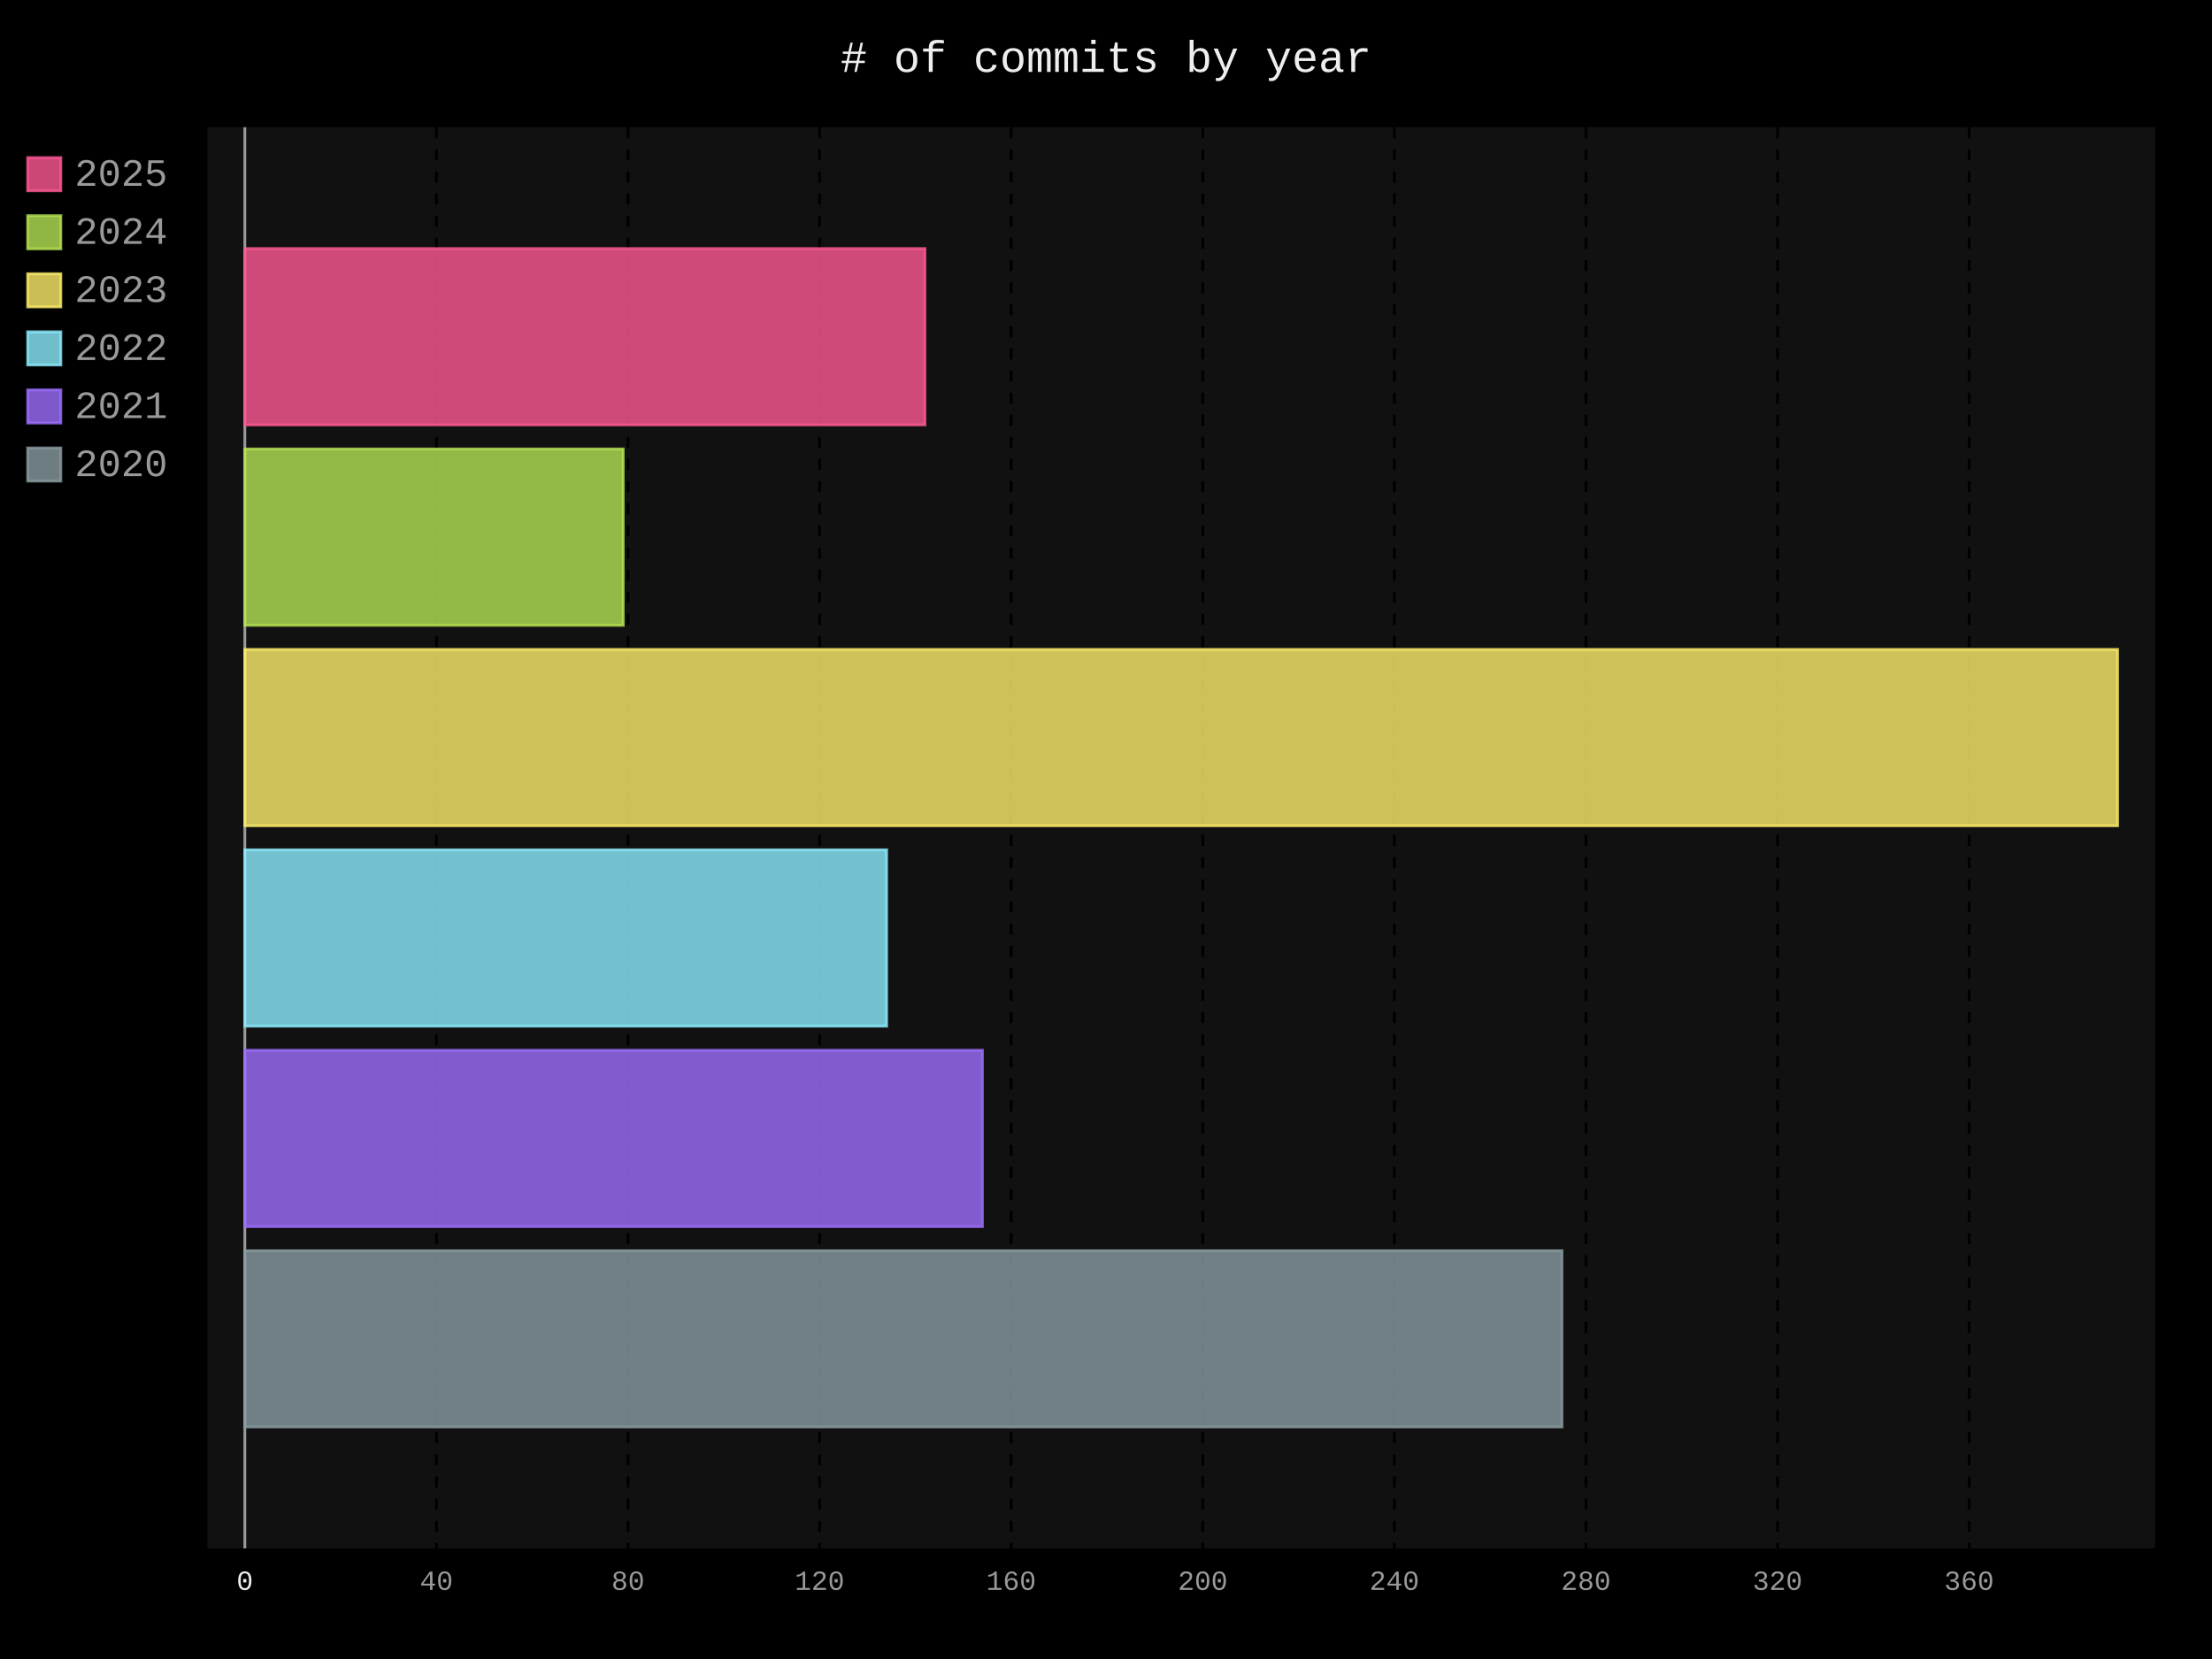
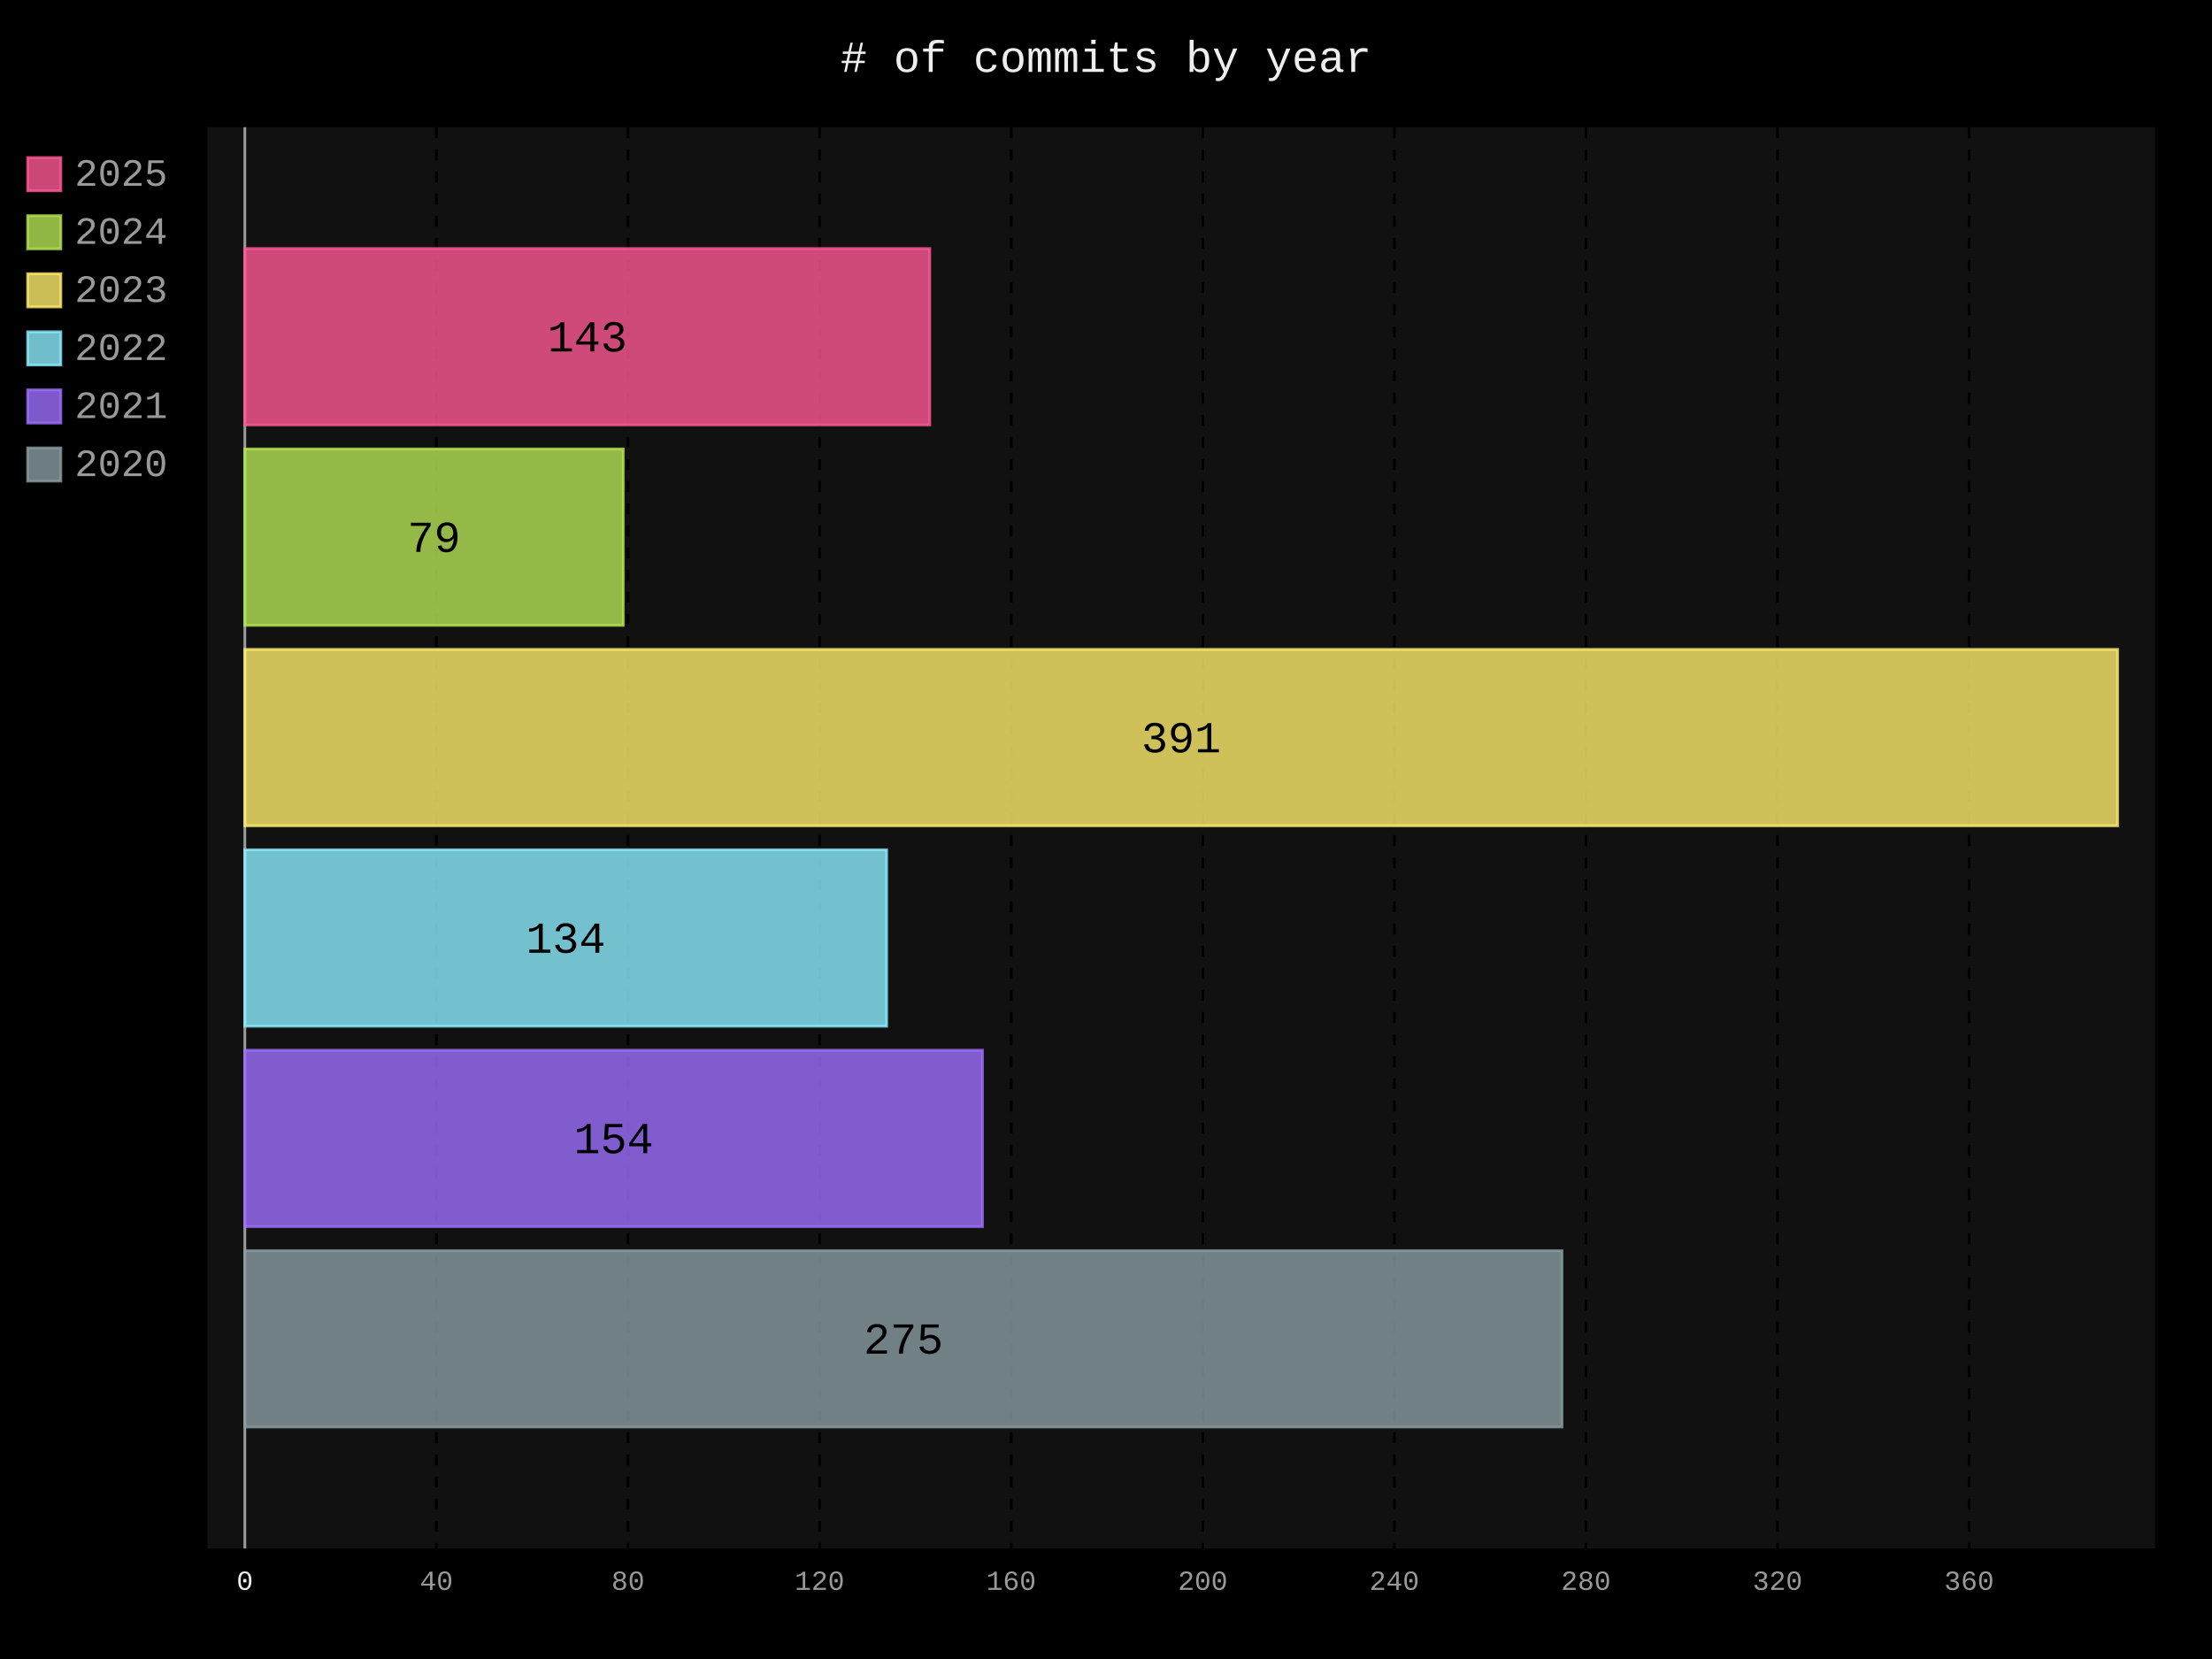
- <svg xmlns="http://www.w3.org/2000/svg" id="chart-bbe70d70-ad51-4b28-b0ac-395d7d1c06f8" class="pygal-chart" viewBox="0 0 800 600">
+ <svg xmlns="http://www.w3.org/2000/svg" id="chart-c5411a98-69ac-45c9-b903-d4733e12b14b" class="pygal-chart" viewBox="0 0 800 600">
  <defs>
-     <style type="text/css">#chart-bbe70d70-ad51-4b28-b0ac-395d7d1c06f8{-webkit-user-select:none;-webkit-font-smoothing:antialiased;font-family:Consolas,"Liberation Mono",Menlo,Courier,monospace}#chart-bbe70d70-ad51-4b28-b0ac-395d7d1c06f8 .title{font-family:Consolas,"Liberation Mono",Menlo,Courier,monospace;font-size:16px}#chart-bbe70d70-ad51-4b28-b0ac-395d7d1c06f8 .legends .legend text{font-family:Consolas,"Liberation Mono",Menlo,Courier,monospace;font-size:14px}#chart-bbe70d70-ad51-4b28-b0ac-395d7d1c06f8 .axis text{font-family:Consolas,"Liberation Mono",Menlo,Courier,monospace;font-size:10px}#chart-bbe70d70-ad51-4b28-b0ac-395d7d1c06f8 .axis text.major{font-family:Consolas,"Liberation Mono",Menlo,Courier,monospace;font-size:10px}#chart-bbe70d70-ad51-4b28-b0ac-395d7d1c06f8 .text-overlay text.value{font-family:Consolas,"Liberation Mono",Menlo,Courier,monospace;font-size:16px}#chart-bbe70d70-ad51-4b28-b0ac-395d7d1c06f8 .text-overlay text.label{font-family:Consolas,"Liberation Mono",Menlo,Courier,monospace;font-size:10px}#chart-bbe70d70-ad51-4b28-b0ac-395d7d1c06f8 .tooltip{font-family:Consolas,"Liberation Mono",Menlo,Courier,monospace;font-size:14px}#chart-bbe70d70-ad51-4b28-b0ac-395d7d1c06f8 text.no_data{font-family:Consolas,"Liberation Mono",Menlo,Courier,monospace;font-size:64px}
- #chart-bbe70d70-ad51-4b28-b0ac-395d7d1c06f8{background-color:black}#chart-bbe70d70-ad51-4b28-b0ac-395d7d1c06f8 path,#chart-bbe70d70-ad51-4b28-b0ac-395d7d1c06f8 line,#chart-bbe70d70-ad51-4b28-b0ac-395d7d1c06f8 rect,#chart-bbe70d70-ad51-4b28-b0ac-395d7d1c06f8 circle{-webkit-transition:250ms;-moz-transition:250ms;transition:250ms}#chart-bbe70d70-ad51-4b28-b0ac-395d7d1c06f8 .graph &gt; .background{fill:black}#chart-bbe70d70-ad51-4b28-b0ac-395d7d1c06f8 .plot &gt; .background{fill:#111}#chart-bbe70d70-ad51-4b28-b0ac-395d7d1c06f8 .graph{fill:#999}#chart-bbe70d70-ad51-4b28-b0ac-395d7d1c06f8 text.no_data{fill:#eee}#chart-bbe70d70-ad51-4b28-b0ac-395d7d1c06f8 .title{fill:#eee}#chart-bbe70d70-ad51-4b28-b0ac-395d7d1c06f8 .legends .legend text{fill:#999}#chart-bbe70d70-ad51-4b28-b0ac-395d7d1c06f8 .legends .legend:hover text{fill:#eee}#chart-bbe70d70-ad51-4b28-b0ac-395d7d1c06f8 .axis .line{stroke:#eee}#chart-bbe70d70-ad51-4b28-b0ac-395d7d1c06f8 .axis .guide.line{stroke:#555}#chart-bbe70d70-ad51-4b28-b0ac-395d7d1c06f8 .axis .major.line{stroke:#999}#chart-bbe70d70-ad51-4b28-b0ac-395d7d1c06f8 .axis text.major{fill:#eee}#chart-bbe70d70-ad51-4b28-b0ac-395d7d1c06f8 .axis.y .guides:hover .guide.line,#chart-bbe70d70-ad51-4b28-b0ac-395d7d1c06f8 .line-graph .axis.x .guides:hover .guide.line,#chart-bbe70d70-ad51-4b28-b0ac-395d7d1c06f8 .stackedline-graph .axis.x .guides:hover .guide.line,#chart-bbe70d70-ad51-4b28-b0ac-395d7d1c06f8 .xy-graph .axis.x .guides:hover .guide.line{stroke:#eee}#chart-bbe70d70-ad51-4b28-b0ac-395d7d1c06f8 .axis .guides:hover text{fill:#eee}#chart-bbe70d70-ad51-4b28-b0ac-395d7d1c06f8 .reactive{fill-opacity:.8;stroke-opacity:.8;stroke-width:1}#chart-bbe70d70-ad51-4b28-b0ac-395d7d1c06f8 .ci{stroke:#999}#chart-bbe70d70-ad51-4b28-b0ac-395d7d1c06f8 .reactive.active,#chart-bbe70d70-ad51-4b28-b0ac-395d7d1c06f8 .active .reactive{fill-opacity:.4;stroke-opacity:.9;stroke-width:4}#chart-bbe70d70-ad51-4b28-b0ac-395d7d1c06f8 .ci .reactive.active{stroke-width:1.5}#chart-bbe70d70-ad51-4b28-b0ac-395d7d1c06f8 .series text{fill:#eee}#chart-bbe70d70-ad51-4b28-b0ac-395d7d1c06f8 .tooltip rect{fill:#111;stroke:#eee;-webkit-transition:opacity 250ms;-moz-transition:opacity 250ms;transition:opacity 250ms}#chart-bbe70d70-ad51-4b28-b0ac-395d7d1c06f8 .tooltip .label{fill:#999}#chart-bbe70d70-ad51-4b28-b0ac-395d7d1c06f8 .tooltip .label{fill:#999}#chart-bbe70d70-ad51-4b28-b0ac-395d7d1c06f8 .tooltip .legend{font-size:.8em;fill:#555}#chart-bbe70d70-ad51-4b28-b0ac-395d7d1c06f8 .tooltip .x_label{font-size:.6em;fill:#eee}#chart-bbe70d70-ad51-4b28-b0ac-395d7d1c06f8 .tooltip .xlink{font-size:.5em;text-decoration:underline}#chart-bbe70d70-ad51-4b28-b0ac-395d7d1c06f8 .tooltip .value{font-size:1.5em}#chart-bbe70d70-ad51-4b28-b0ac-395d7d1c06f8 .bound{font-size:.5em}#chart-bbe70d70-ad51-4b28-b0ac-395d7d1c06f8 .max-value{font-size:.75em;fill:#555}#chart-bbe70d70-ad51-4b28-b0ac-395d7d1c06f8 .map-element{fill:#111;stroke:#555 !important}#chart-bbe70d70-ad51-4b28-b0ac-395d7d1c06f8 .map-element .reactive{fill-opacity:inherit;stroke-opacity:inherit}#chart-bbe70d70-ad51-4b28-b0ac-395d7d1c06f8 .color-0,#chart-bbe70d70-ad51-4b28-b0ac-395d7d1c06f8 .color-0 a:visited{stroke:#ff5995;fill:#ff5995}#chart-bbe70d70-ad51-4b28-b0ac-395d7d1c06f8 .color-1,#chart-bbe70d70-ad51-4b28-b0ac-395d7d1c06f8 .color-1 a:visited{stroke:#b6e354;fill:#b6e354}#chart-bbe70d70-ad51-4b28-b0ac-395d7d1c06f8 .color-2,#chart-bbe70d70-ad51-4b28-b0ac-395d7d1c06f8 .color-2 a:visited{stroke:#feed6c;fill:#feed6c}#chart-bbe70d70-ad51-4b28-b0ac-395d7d1c06f8 .color-3,#chart-bbe70d70-ad51-4b28-b0ac-395d7d1c06f8 .color-3 a:visited{stroke:#8cedff;fill:#8cedff}#chart-bbe70d70-ad51-4b28-b0ac-395d7d1c06f8 .color-4,#chart-bbe70d70-ad51-4b28-b0ac-395d7d1c06f8 .color-4 a:visited{stroke:#9e6ffe;fill:#9e6ffe}#chart-bbe70d70-ad51-4b28-b0ac-395d7d1c06f8 .color-5,#chart-bbe70d70-ad51-4b28-b0ac-395d7d1c06f8 .color-5 a:visited{stroke:#899ca1;fill:#899ca1}#chart-bbe70d70-ad51-4b28-b0ac-395d7d1c06f8 .text-overlay .color-0 text{fill:black}#chart-bbe70d70-ad51-4b28-b0ac-395d7d1c06f8 .text-overlay .color-1 text{fill:black}#chart-bbe70d70-ad51-4b28-b0ac-395d7d1c06f8 .text-overlay .color-2 text{fill:black}#chart-bbe70d70-ad51-4b28-b0ac-395d7d1c06f8 .text-overlay .color-3 text{fill:black}#chart-bbe70d70-ad51-4b28-b0ac-395d7d1c06f8 .text-overlay .color-4 text{fill:black}#chart-bbe70d70-ad51-4b28-b0ac-395d7d1c06f8 .text-overlay .color-5 text{fill:black}
- #chart-bbe70d70-ad51-4b28-b0ac-395d7d1c06f8 text.no_data{text-anchor:middle}#chart-bbe70d70-ad51-4b28-b0ac-395d7d1c06f8 .guide.line{fill:none}#chart-bbe70d70-ad51-4b28-b0ac-395d7d1c06f8 .centered{text-anchor:middle}#chart-bbe70d70-ad51-4b28-b0ac-395d7d1c06f8 .title{text-anchor:middle}#chart-bbe70d70-ad51-4b28-b0ac-395d7d1c06f8 .legends .legend text{fill-opacity:1}#chart-bbe70d70-ad51-4b28-b0ac-395d7d1c06f8 .axis.x text{text-anchor:middle}#chart-bbe70d70-ad51-4b28-b0ac-395d7d1c06f8 .axis.x:not(.web) text[transform]{text-anchor:start}#chart-bbe70d70-ad51-4b28-b0ac-395d7d1c06f8 .axis.x:not(.web) text[transform].backwards{text-anchor:end}#chart-bbe70d70-ad51-4b28-b0ac-395d7d1c06f8 .axis.y text{text-anchor:end}#chart-bbe70d70-ad51-4b28-b0ac-395d7d1c06f8 .axis.y text[transform].backwards{text-anchor:start}#chart-bbe70d70-ad51-4b28-b0ac-395d7d1c06f8 .axis.y2 text{text-anchor:start}#chart-bbe70d70-ad51-4b28-b0ac-395d7d1c06f8 .axis.y2 text[transform].backwards{text-anchor:end}#chart-bbe70d70-ad51-4b28-b0ac-395d7d1c06f8 .axis .guide.line{stroke-dasharray:4,4;stroke:black}#chart-bbe70d70-ad51-4b28-b0ac-395d7d1c06f8 .axis .major.guide.line{stroke-dasharray:6,6;stroke:black}#chart-bbe70d70-ad51-4b28-b0ac-395d7d1c06f8 .horizontal .axis.y .guide.line,#chart-bbe70d70-ad51-4b28-b0ac-395d7d1c06f8 .horizontal .axis.y2 .guide.line,#chart-bbe70d70-ad51-4b28-b0ac-395d7d1c06f8 .vertical .axis.x .guide.line{opacity:0}#chart-bbe70d70-ad51-4b28-b0ac-395d7d1c06f8 .horizontal .axis.always_show .guide.line,#chart-bbe70d70-ad51-4b28-b0ac-395d7d1c06f8 .vertical .axis.always_show .guide.line{opacity:1 !important}#chart-bbe70d70-ad51-4b28-b0ac-395d7d1c06f8 .axis.y .guides:hover .guide.line,#chart-bbe70d70-ad51-4b28-b0ac-395d7d1c06f8 .axis.y2 .guides:hover .guide.line,#chart-bbe70d70-ad51-4b28-b0ac-395d7d1c06f8 .axis.x .guides:hover .guide.line{opacity:1}#chart-bbe70d70-ad51-4b28-b0ac-395d7d1c06f8 .axis .guides:hover text{opacity:1}#chart-bbe70d70-ad51-4b28-b0ac-395d7d1c06f8 .nofill{fill:none}#chart-bbe70d70-ad51-4b28-b0ac-395d7d1c06f8 .subtle-fill{fill-opacity:.2}#chart-bbe70d70-ad51-4b28-b0ac-395d7d1c06f8 .dot{stroke-width:1px;fill-opacity:1;stroke-opacity:1}#chart-bbe70d70-ad51-4b28-b0ac-395d7d1c06f8 .dot.active{stroke-width:5px}#chart-bbe70d70-ad51-4b28-b0ac-395d7d1c06f8 .dot.negative{fill:transparent}#chart-bbe70d70-ad51-4b28-b0ac-395d7d1c06f8 text,#chart-bbe70d70-ad51-4b28-b0ac-395d7d1c06f8 tspan{stroke:none !important}#chart-bbe70d70-ad51-4b28-b0ac-395d7d1c06f8 .series text.active{opacity:1}#chart-bbe70d70-ad51-4b28-b0ac-395d7d1c06f8 .tooltip rect{fill-opacity:.95;stroke-width:.5}#chart-bbe70d70-ad51-4b28-b0ac-395d7d1c06f8 .tooltip text{fill-opacity:1}#chart-bbe70d70-ad51-4b28-b0ac-395d7d1c06f8 .showable{visibility:hidden}#chart-bbe70d70-ad51-4b28-b0ac-395d7d1c06f8 .showable.shown{visibility:visible}#chart-bbe70d70-ad51-4b28-b0ac-395d7d1c06f8 .gauge-background{fill:rgba(229,229,229,1);stroke:none}#chart-bbe70d70-ad51-4b28-b0ac-395d7d1c06f8 .bg-lines{stroke:black;stroke-width:2px}</style>
+     <style type="text/css">#chart-c5411a98-69ac-45c9-b903-d4733e12b14b{-webkit-user-select:none;-webkit-font-smoothing:antialiased;font-family:Consolas,"Liberation Mono",Menlo,Courier,monospace}#chart-c5411a98-69ac-45c9-b903-d4733e12b14b .title{font-family:Consolas,"Liberation Mono",Menlo,Courier,monospace;font-size:16px}#chart-c5411a98-69ac-45c9-b903-d4733e12b14b .legends .legend text{font-family:Consolas,"Liberation Mono",Menlo,Courier,monospace;font-size:14px}#chart-c5411a98-69ac-45c9-b903-d4733e12b14b .axis text{font-family:Consolas,"Liberation Mono",Menlo,Courier,monospace;font-size:10px}#chart-c5411a98-69ac-45c9-b903-d4733e12b14b .axis text.major{font-family:Consolas,"Liberation Mono",Menlo,Courier,monospace;font-size:10px}#chart-c5411a98-69ac-45c9-b903-d4733e12b14b .text-overlay text.value{font-family:Consolas,"Liberation Mono",Menlo,Courier,monospace;font-size:16px}#chart-c5411a98-69ac-45c9-b903-d4733e12b14b .text-overlay text.label{font-family:Consolas,"Liberation Mono",Menlo,Courier,monospace;font-size:10px}#chart-c5411a98-69ac-45c9-b903-d4733e12b14b .tooltip{font-family:Consolas,"Liberation Mono",Menlo,Courier,monospace;font-size:14px}#chart-c5411a98-69ac-45c9-b903-d4733e12b14b text.no_data{font-family:Consolas,"Liberation Mono",Menlo,Courier,monospace;font-size:64px}
+ #chart-c5411a98-69ac-45c9-b903-d4733e12b14b{background-color:black}#chart-c5411a98-69ac-45c9-b903-d4733e12b14b path,#chart-c5411a98-69ac-45c9-b903-d4733e12b14b line,#chart-c5411a98-69ac-45c9-b903-d4733e12b14b rect,#chart-c5411a98-69ac-45c9-b903-d4733e12b14b circle{-webkit-transition:250ms;-moz-transition:250ms;transition:250ms}#chart-c5411a98-69ac-45c9-b903-d4733e12b14b .graph &gt; .background{fill:black}#chart-c5411a98-69ac-45c9-b903-d4733e12b14b .plot &gt; .background{fill:#111}#chart-c5411a98-69ac-45c9-b903-d4733e12b14b .graph{fill:#999}#chart-c5411a98-69ac-45c9-b903-d4733e12b14b text.no_data{fill:#eee}#chart-c5411a98-69ac-45c9-b903-d4733e12b14b .title{fill:#eee}#chart-c5411a98-69ac-45c9-b903-d4733e12b14b .legends .legend text{fill:#999}#chart-c5411a98-69ac-45c9-b903-d4733e12b14b .legends .legend:hover text{fill:#eee}#chart-c5411a98-69ac-45c9-b903-d4733e12b14b .axis .line{stroke:#eee}#chart-c5411a98-69ac-45c9-b903-d4733e12b14b .axis .guide.line{stroke:#555}#chart-c5411a98-69ac-45c9-b903-d4733e12b14b .axis .major.line{stroke:#999}#chart-c5411a98-69ac-45c9-b903-d4733e12b14b .axis text.major{fill:#eee}#chart-c5411a98-69ac-45c9-b903-d4733e12b14b .axis.y .guides:hover .guide.line,#chart-c5411a98-69ac-45c9-b903-d4733e12b14b .line-graph .axis.x .guides:hover .guide.line,#chart-c5411a98-69ac-45c9-b903-d4733e12b14b .stackedline-graph .axis.x .guides:hover .guide.line,#chart-c5411a98-69ac-45c9-b903-d4733e12b14b .xy-graph .axis.x .guides:hover .guide.line{stroke:#eee}#chart-c5411a98-69ac-45c9-b903-d4733e12b14b .axis .guides:hover text{fill:#eee}#chart-c5411a98-69ac-45c9-b903-d4733e12b14b .reactive{fill-opacity:.8;stroke-opacity:.8;stroke-width:1}#chart-c5411a98-69ac-45c9-b903-d4733e12b14b .ci{stroke:#999}#chart-c5411a98-69ac-45c9-b903-d4733e12b14b .reactive.active,#chart-c5411a98-69ac-45c9-b903-d4733e12b14b .active .reactive{fill-opacity:.4;stroke-opacity:.9;stroke-width:4}#chart-c5411a98-69ac-45c9-b903-d4733e12b14b .ci .reactive.active{stroke-width:1.5}#chart-c5411a98-69ac-45c9-b903-d4733e12b14b .series text{fill:#eee}#chart-c5411a98-69ac-45c9-b903-d4733e12b14b .tooltip rect{fill:#111;stroke:#eee;-webkit-transition:opacity 250ms;-moz-transition:opacity 250ms;transition:opacity 250ms}#chart-c5411a98-69ac-45c9-b903-d4733e12b14b .tooltip .label{fill:#999}#chart-c5411a98-69ac-45c9-b903-d4733e12b14b .tooltip .label{fill:#999}#chart-c5411a98-69ac-45c9-b903-d4733e12b14b .tooltip .legend{font-size:.8em;fill:#555}#chart-c5411a98-69ac-45c9-b903-d4733e12b14b .tooltip .x_label{font-size:.6em;fill:#eee}#chart-c5411a98-69ac-45c9-b903-d4733e12b14b .tooltip .xlink{font-size:.5em;text-decoration:underline}#chart-c5411a98-69ac-45c9-b903-d4733e12b14b .tooltip .value{font-size:1.5em}#chart-c5411a98-69ac-45c9-b903-d4733e12b14b .bound{font-size:.5em}#chart-c5411a98-69ac-45c9-b903-d4733e12b14b .max-value{font-size:.75em;fill:#555}#chart-c5411a98-69ac-45c9-b903-d4733e12b14b .map-element{fill:#111;stroke:#555 !important}#chart-c5411a98-69ac-45c9-b903-d4733e12b14b .map-element .reactive{fill-opacity:inherit;stroke-opacity:inherit}#chart-c5411a98-69ac-45c9-b903-d4733e12b14b .color-0,#chart-c5411a98-69ac-45c9-b903-d4733e12b14b .color-0 a:visited{stroke:#ff5995;fill:#ff5995}#chart-c5411a98-69ac-45c9-b903-d4733e12b14b .color-1,#chart-c5411a98-69ac-45c9-b903-d4733e12b14b .color-1 a:visited{stroke:#b6e354;fill:#b6e354}#chart-c5411a98-69ac-45c9-b903-d4733e12b14b .color-2,#chart-c5411a98-69ac-45c9-b903-d4733e12b14b .color-2 a:visited{stroke:#feed6c;fill:#feed6c}#chart-c5411a98-69ac-45c9-b903-d4733e12b14b .color-3,#chart-c5411a98-69ac-45c9-b903-d4733e12b14b .color-3 a:visited{stroke:#8cedff;fill:#8cedff}#chart-c5411a98-69ac-45c9-b903-d4733e12b14b .color-4,#chart-c5411a98-69ac-45c9-b903-d4733e12b14b .color-4 a:visited{stroke:#9e6ffe;fill:#9e6ffe}#chart-c5411a98-69ac-45c9-b903-d4733e12b14b .color-5,#chart-c5411a98-69ac-45c9-b903-d4733e12b14b .color-5 a:visited{stroke:#899ca1;fill:#899ca1}#chart-c5411a98-69ac-45c9-b903-d4733e12b14b .text-overlay .color-0 text{fill:black}#chart-c5411a98-69ac-45c9-b903-d4733e12b14b .text-overlay .color-1 text{fill:black}#chart-c5411a98-69ac-45c9-b903-d4733e12b14b .text-overlay .color-2 text{fill:black}#chart-c5411a98-69ac-45c9-b903-d4733e12b14b .text-overlay .color-3 text{fill:black}#chart-c5411a98-69ac-45c9-b903-d4733e12b14b .text-overlay .color-4 text{fill:black}#chart-c5411a98-69ac-45c9-b903-d4733e12b14b .text-overlay .color-5 text{fill:black}
+ #chart-c5411a98-69ac-45c9-b903-d4733e12b14b text.no_data{text-anchor:middle}#chart-c5411a98-69ac-45c9-b903-d4733e12b14b .guide.line{fill:none}#chart-c5411a98-69ac-45c9-b903-d4733e12b14b .centered{text-anchor:middle}#chart-c5411a98-69ac-45c9-b903-d4733e12b14b .title{text-anchor:middle}#chart-c5411a98-69ac-45c9-b903-d4733e12b14b .legends .legend text{fill-opacity:1}#chart-c5411a98-69ac-45c9-b903-d4733e12b14b .axis.x text{text-anchor:middle}#chart-c5411a98-69ac-45c9-b903-d4733e12b14b .axis.x:not(.web) text[transform]{text-anchor:start}#chart-c5411a98-69ac-45c9-b903-d4733e12b14b .axis.x:not(.web) text[transform].backwards{text-anchor:end}#chart-c5411a98-69ac-45c9-b903-d4733e12b14b .axis.y text{text-anchor:end}#chart-c5411a98-69ac-45c9-b903-d4733e12b14b .axis.y text[transform].backwards{text-anchor:start}#chart-c5411a98-69ac-45c9-b903-d4733e12b14b .axis.y2 text{text-anchor:start}#chart-c5411a98-69ac-45c9-b903-d4733e12b14b .axis.y2 text[transform].backwards{text-anchor:end}#chart-c5411a98-69ac-45c9-b903-d4733e12b14b .axis .guide.line{stroke-dasharray:4,4;stroke:black}#chart-c5411a98-69ac-45c9-b903-d4733e12b14b .axis .major.guide.line{stroke-dasharray:6,6;stroke:black}#chart-c5411a98-69ac-45c9-b903-d4733e12b14b .horizontal .axis.y .guide.line,#chart-c5411a98-69ac-45c9-b903-d4733e12b14b .horizontal .axis.y2 .guide.line,#chart-c5411a98-69ac-45c9-b903-d4733e12b14b .vertical .axis.x .guide.line{opacity:0}#chart-c5411a98-69ac-45c9-b903-d4733e12b14b .horizontal .axis.always_show .guide.line,#chart-c5411a98-69ac-45c9-b903-d4733e12b14b .vertical .axis.always_show .guide.line{opacity:1 !important}#chart-c5411a98-69ac-45c9-b903-d4733e12b14b .axis.y .guides:hover .guide.line,#chart-c5411a98-69ac-45c9-b903-d4733e12b14b .axis.y2 .guides:hover .guide.line,#chart-c5411a98-69ac-45c9-b903-d4733e12b14b .axis.x .guides:hover .guide.line{opacity:1}#chart-c5411a98-69ac-45c9-b903-d4733e12b14b .axis .guides:hover text{opacity:1}#chart-c5411a98-69ac-45c9-b903-d4733e12b14b .nofill{fill:none}#chart-c5411a98-69ac-45c9-b903-d4733e12b14b .subtle-fill{fill-opacity:.2}#chart-c5411a98-69ac-45c9-b903-d4733e12b14b .dot{stroke-width:1px;fill-opacity:1;stroke-opacity:1}#chart-c5411a98-69ac-45c9-b903-d4733e12b14b .dot.active{stroke-width:5px}#chart-c5411a98-69ac-45c9-b903-d4733e12b14b .dot.negative{fill:transparent}#chart-c5411a98-69ac-45c9-b903-d4733e12b14b text,#chart-c5411a98-69ac-45c9-b903-d4733e12b14b tspan{stroke:none !important}#chart-c5411a98-69ac-45c9-b903-d4733e12b14b .series text.active{opacity:1}#chart-c5411a98-69ac-45c9-b903-d4733e12b14b .tooltip rect{fill-opacity:.95;stroke-width:.5}#chart-c5411a98-69ac-45c9-b903-d4733e12b14b .tooltip text{fill-opacity:1}#chart-c5411a98-69ac-45c9-b903-d4733e12b14b .showable{visibility:hidden}#chart-c5411a98-69ac-45c9-b903-d4733e12b14b .showable.shown{visibility:visible}#chart-c5411a98-69ac-45c9-b903-d4733e12b14b .gauge-background{fill:rgba(229,229,229,1);stroke:none}#chart-c5411a98-69ac-45c9-b903-d4733e12b14b .bg-lines{stroke:black;stroke-width:2px}</style>
  </defs>
  <g class="graph horizontalbar-graph horizontal">
    <rect x="0" y="0" width="800" height="600" class="background" />
    <g transform="translate(75, 46)" class="plot">
      <rect x="0" y="0" width="704.4" height="514" class="background" />
      <g class="axis x always_show">
        <g class="guides">
          <path d="M13.546 0 v514" class="axis major line" />
          <text x="13.546" y="529.0" class="major">0</text>
        </g>
        <g class="guides">
          <path d="M82.836 0 v514" class="guide line" />
          <text x="82.836" y="529.0" class="">40</text>
        </g>
        <g class="guides">
          <path d="M152.126 0 v514" class="guide line" />
          <text x="152.126" y="529.0" class="">80</text>
        </g>
        <g class="guides">
          <path d="M221.416 0 v514" class="guide line" />
          <text x="221.416" y="529.0" class="">120</text>
        </g>
        <g class="guides">
          <path d="M290.705 0 v514" class="guide line" />
          <text x="290.705" y="529.0" class="">160</text>
        </g>
        <g class="guides">
          <path d="M359.995 0 v514" class="guide line" />
          <text x="359.995" y="529.0" class="">200</text>
        </g>
        <g class="guides">
          <path d="M429.285 0 v514" class="guide line" />
          <text x="429.285" y="529.0" class="">240</text>
        </g>
        <g class="guides">
          <path d="M498.575 0 v514" class="guide line" />
          <text x="498.575" y="529.0" class="">280</text>
        </g>
        <g class="guides">
          <path d="M567.864 0 v514" class="guide line" />
          <text x="567.864" y="529.0" class="">320</text>
        </g>
        <g class="guides">
          <path d="M637.154 0 v514" class="guide line" />
          <text x="637.154" y="529.0" class="">360</text>
        </g>
      </g>
      <g class="series serie-5 color-5">
        <g class="bars">
          <g class="bar">
            <rect x="13.546" y="406.324" rx="0" ry="0" width="476.367" height="63.789" class="rect reactive tooltip-trigger" />
          </g>
        </g>
      </g>
      <g class="series serie-4 color-4">
        <g class="bars">
          <g class="bar">
            <rect x="13.546" y="333.836" rx="0" ry="0" width="266.766" height="63.789" class="rect reactive tooltip-trigger" />
          </g>
        </g>
      </g>
      <g class="series serie-3 color-3">
        <g class="bars">
          <g class="bar">
            <rect x="13.546" y="261.349" rx="0" ry="0" width="232.121" height="63.789" class="rect reactive tooltip-trigger" />
          </g>
        </g>
      </g>
      <g class="series serie-2 color-2">
        <g class="bars">
          <g class="bar">
            <rect x="13.546" y="188.862" rx="0" ry="0" width="677.308" height="63.789" class="rect reactive tooltip-trigger" />
          </g>
        </g>
      </g>
      <g class="series serie-1 color-1">
        <g class="bars">
          <g class="bar">
            <rect x="13.546" y="116.375" rx="0" ry="0" width="136.847" height="63.789" class="rect reactive tooltip-trigger" />
          </g>
        </g>
      </g>
      <g class="series serie-0 color-0">
        <g class="bars">
          <g class="bar">
-             <rect x="13.546" y="43.888" rx="0" ry="0" width="245.979" height="63.789" class="rect reactive tooltip-trigger" />
+             <rect x="13.546" y="43.888" rx="0" ry="0" width="247.711" height="63.789" class="rect reactive tooltip-trigger" />
          </g>
        </g>
      </g>
    </g>
    <g class="titles">
      <text x="400.0" y="26" class="title plot_title"># of commits by year</text>
    </g>
    <g transform="translate(75, 46)" class="plot overlay">
      <g class="series serie-5 color-5" />
      <g class="series serie-4 color-4" />
      <g class="series serie-3 color-3" />
      <g class="series serie-2 color-2" />
      <g class="series serie-1 color-1" />
      <g class="series serie-0 color-0" />
    </g>
    <g transform="translate(75, 46)" class="plot text-overlay">
-       <g class="series serie-5 color-5" />
-       <g class="series serie-4 color-4" />
-       <g class="series serie-3 color-3" />
-       <g class="series serie-2 color-2" />
-       <g class="series serie-1 color-1" />
-       <g class="series serie-0 color-0" />
+       <g class="series serie-5 color-5">
+         <text text-anchor="middle" x="251.73" y="443.551" class="value">275</text>
+       </g>
+       <g class="series serie-4 color-4">
+         <text text-anchor="middle" x="146.929" y="371.064" class="value">154</text>
+       </g>
+       <g class="series serie-3 color-3">
+         <text text-anchor="middle" x="129.607" y="298.577" class="value">134</text>
+       </g>
+       <g class="series serie-2 color-2">
+         <text text-anchor="middle" x="352.2" y="226.09" class="value">391</text>
+       </g>
+       <g class="series serie-1 color-1">
+         <text text-anchor="middle" x="81.97" y="153.603" class="value">79</text>
+       </g>
+       <g class="series serie-0 color-0">
+         <text text-anchor="middle" x="137.402" y="81.115" class="value">143</text>
+       </g>
    </g>
    <g transform="translate(75, 46)" class="plot tooltip-overlay">
      <g transform="translate(0 0)" style="opacity: 0" class="tooltip">
        <rect rx="0" ry="0" width="0" height="0" class="tooltip-box" />
        <g class="text" />
      </g>
    </g>
    <g transform="translate(10, 56)" class="legends">
      <g id="activate-serie-0" class="legend reactive activate-serie">
        <rect x="0.0" y="1.0" width="12" height="12" class="color-0 reactive" />
        <text x="17.0" y="11.2">2025</text>
      </g>
      <g id="activate-serie-1" class="legend reactive activate-serie">
        <rect x="0.0" y="22.0" width="12" height="12" class="color-1 reactive" />
        <text x="17.0" y="32.2">2024</text>
      </g>
      <g id="activate-serie-2" class="legend reactive activate-serie">
        <rect x="0.0" y="43.0" width="12" height="12" class="color-2 reactive" />
        <text x="17.0" y="53.2">2023</text>
      </g>
      <g id="activate-serie-3" class="legend reactive activate-serie">
        <rect x="0.0" y="64.0" width="12" height="12" class="color-3 reactive" />
        <text x="17.0" y="74.2">2022</text>
      </g>
      <g id="activate-serie-4" class="legend reactive activate-serie">
        <rect x="0.0" y="85.0" width="12" height="12" class="color-4 reactive" />
        <text x="17.0" y="95.2">2021</text>
      </g>
      <g id="activate-serie-5" class="legend reactive activate-serie">
        <rect x="0.0" y="106.0" width="12" height="12" class="color-5 reactive" />
        <text x="17.0" y="116.2">2020</text>
      </g>
    </g>
    <g transform="translate(790, 56)" class="legends" />
  </g>
</svg>
